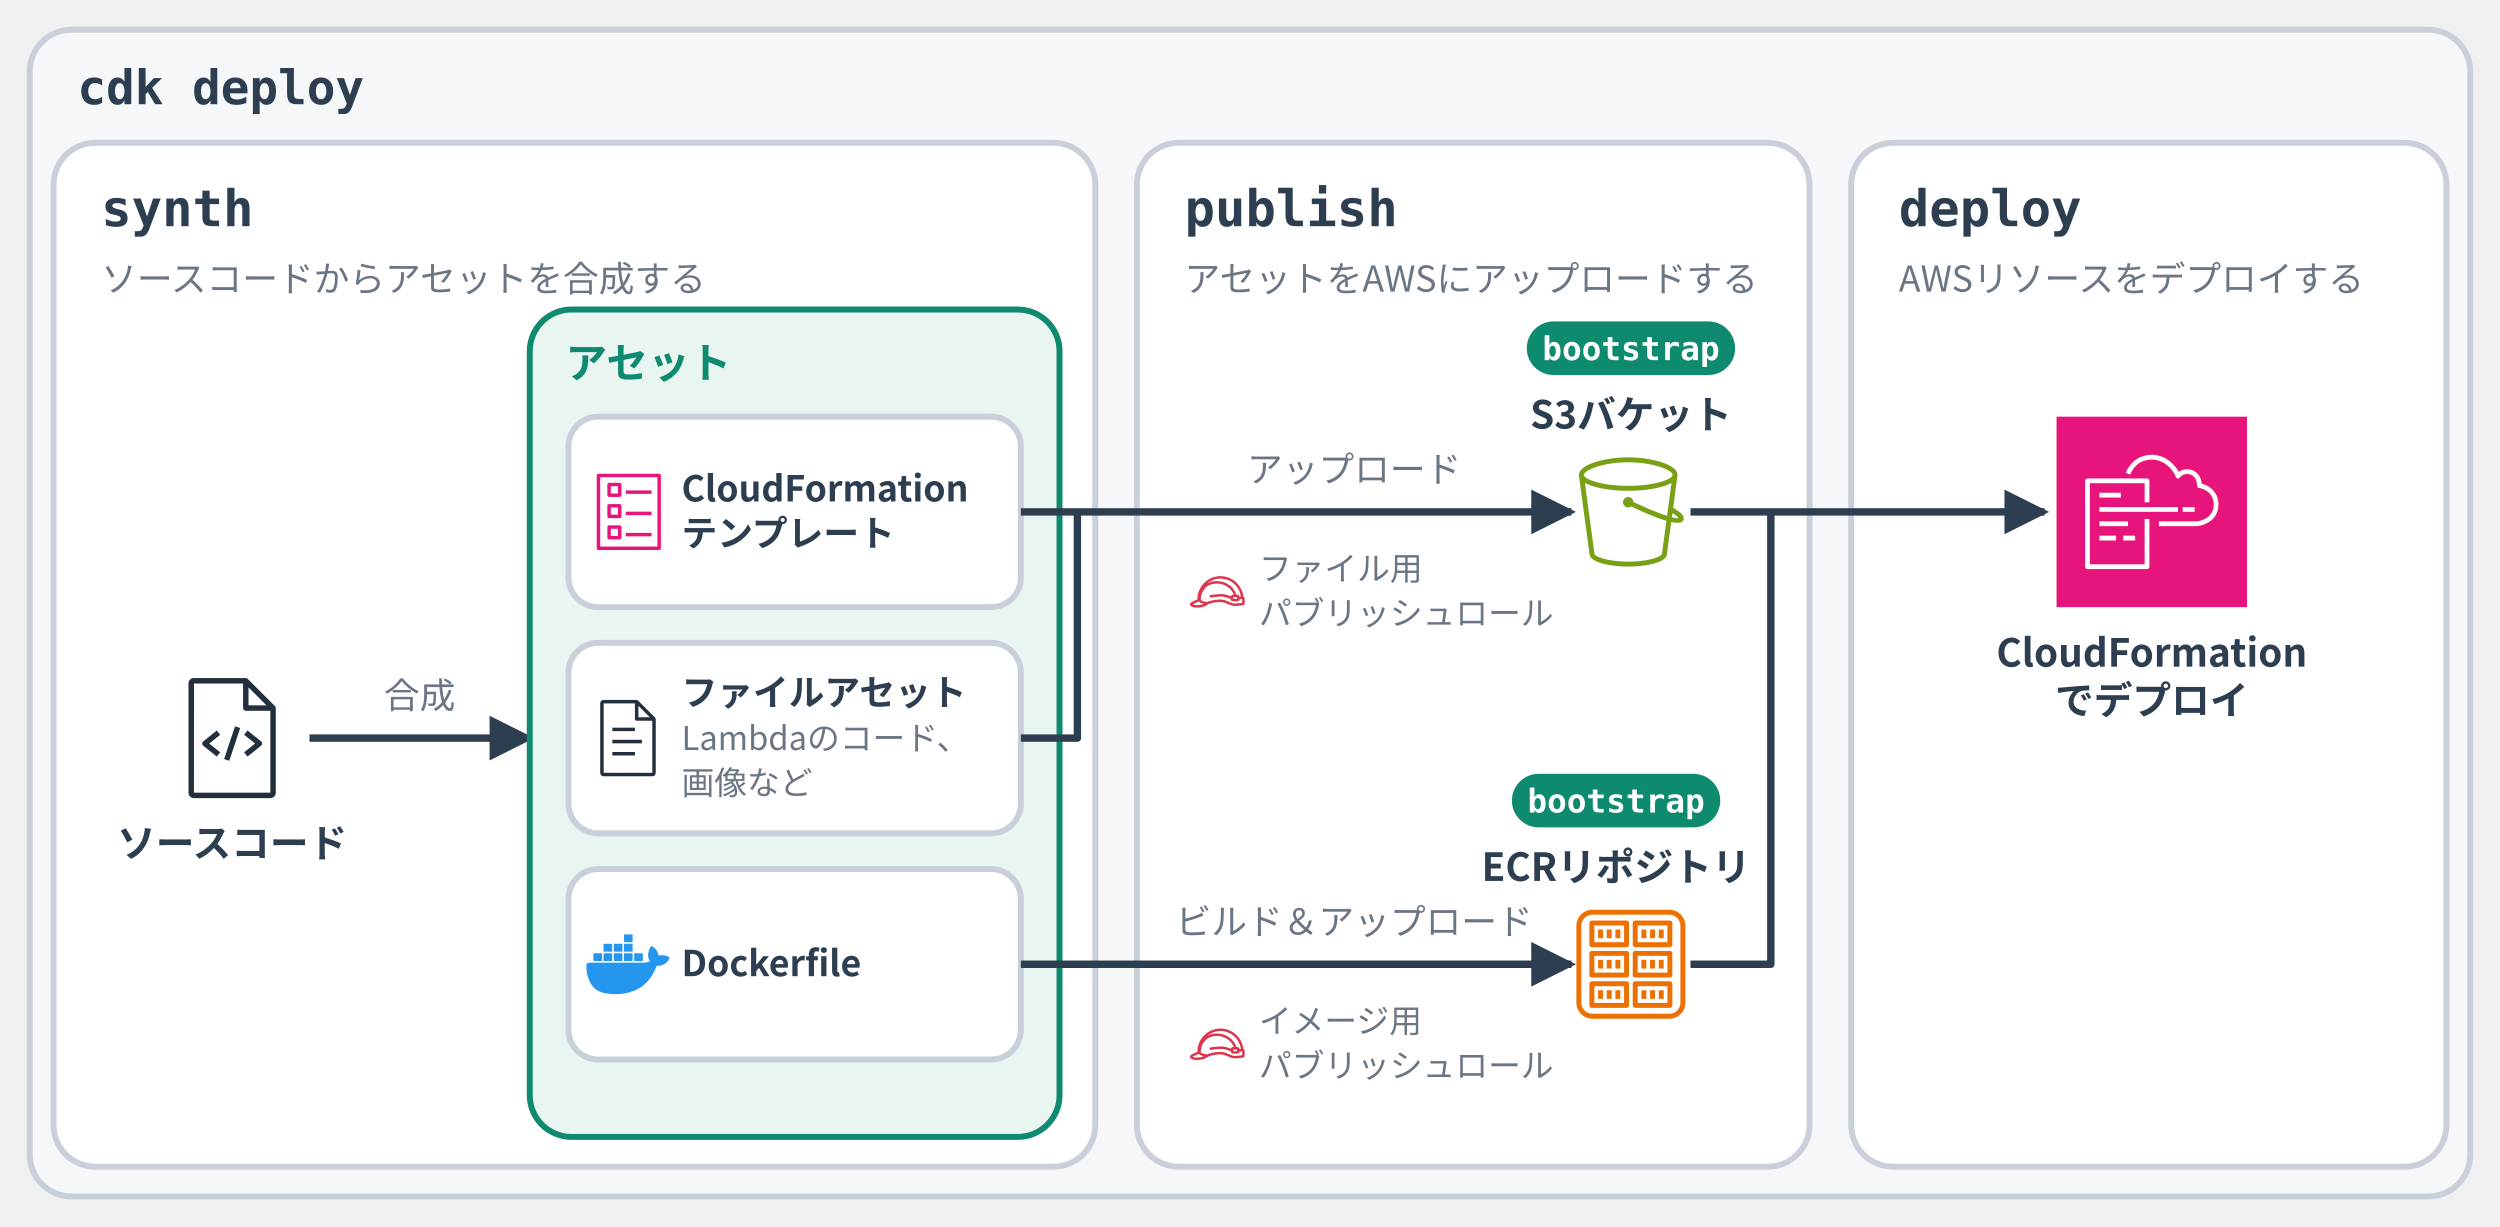
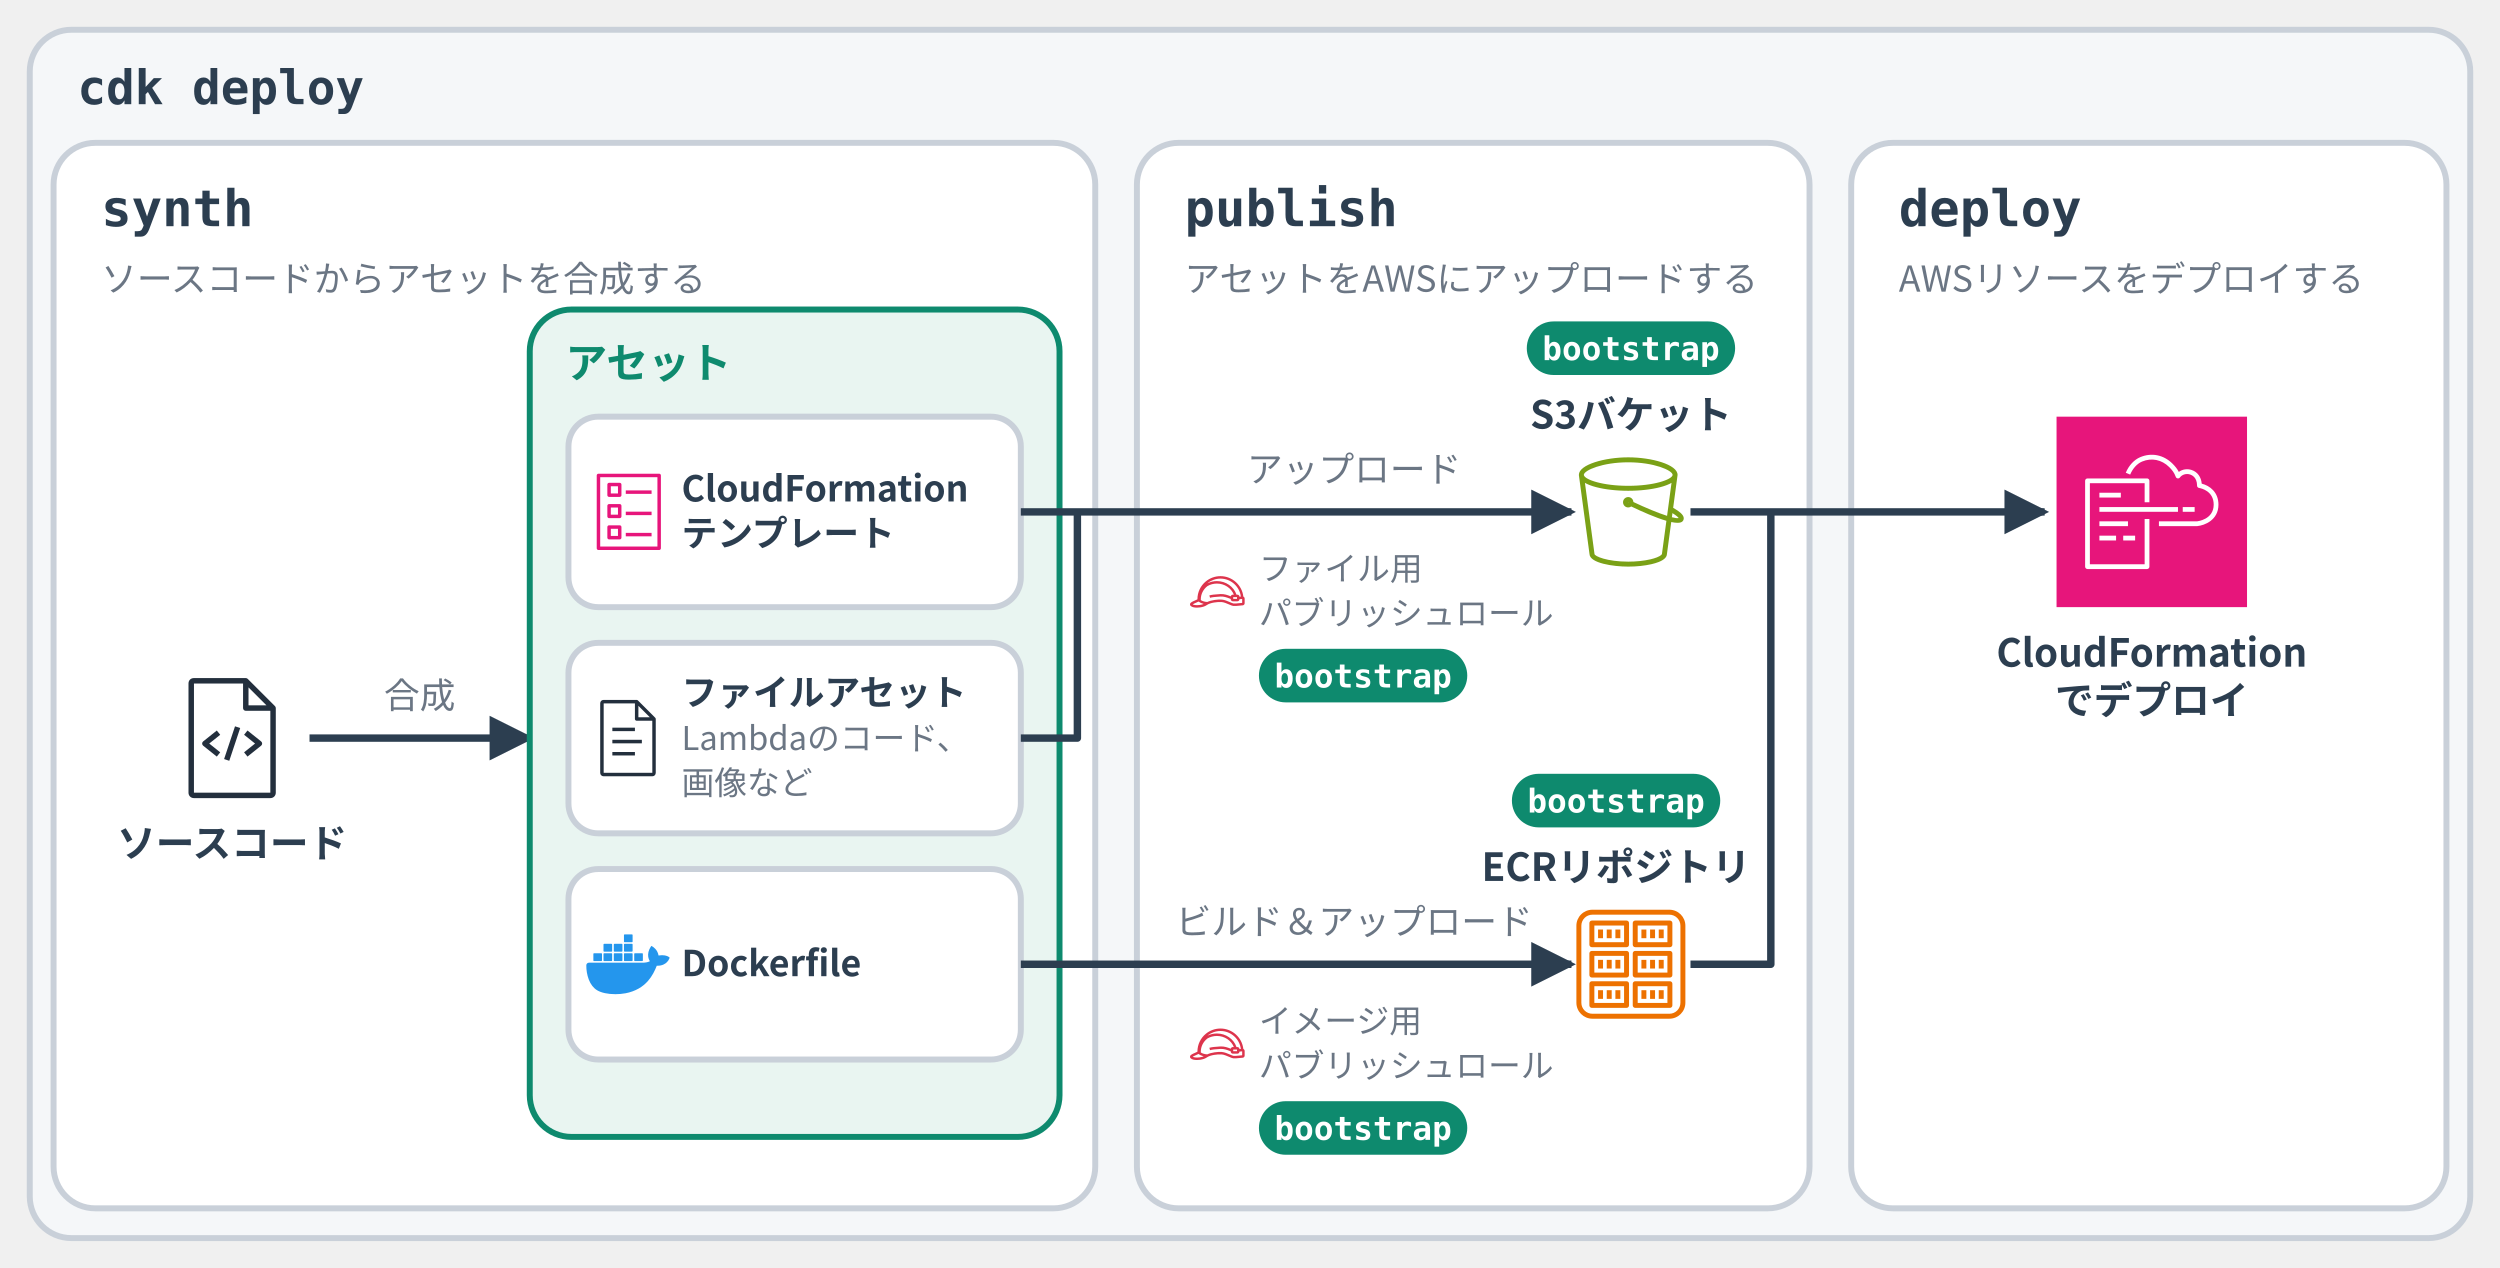
- <svg xmlns="http://www.w3.org/2000/svg" viewBox="0 96 840 412" width="100%" font-family="'Noto Sans JP', 'Noto Sans CJK JP', 'Hiragino Sans', sans-serif">
+ <svg xmlns="http://www.w3.org/2000/svg" viewBox="0 96 840 426" width="100%" font-family="'Noto Sans JP', 'Noto Sans CJK JP', 'Hiragino Sans', sans-serif">
  <defs>
    <marker id="mInk" viewBox="0 0 10 10" refX="9" refY="5" markerWidth="6" markerHeight="6" orient="auto">
      <path d="M0,0 L10,5 L0,10 z" fill="#2c3e50" />
    </marker>
    <marker id="mGreen" viewBox="0 0 10 10" refX="9" refY="5" markerWidth="6" markerHeight="6" orient="auto">
      <path d="M0,0 L10,5 L0,10 z" fill="#0E8A6E" />
    </marker>
  </defs>
  <g transform="translate(-157,88)">
-     <rect x="167" y="18" width="820" height="392" rx="14" fill="#f5f7f9" stroke="#c9d0d9" stroke-width="2" />
+     <rect x="167" y="18" width="820" height="406" rx="14" fill="#f5f7f9" stroke="#c9d0d9" stroke-width="2" />
    <text x="183" y="43" text-anchor="start" font-size="16" font-weight="700" font-family="'Fira Code', monospace" fill="#2c3e50">cdk deploy</text>
  </g>
  <g transform="translate(-157,88)">
-     <rect x="175" y="56" width="350" height="344" rx="14" fill="#ffffff" stroke="#c9d0d9" stroke-width="2" />
+     <rect x="175" y="56" width="350" height="358" rx="14" fill="#ffffff" stroke="#c9d0d9" stroke-width="2" />
    <text x="191" y="84" text-anchor="start" font-size="17" font-weight="700" font-family="'Fira Code', monospace" fill="#2c3e50">synth</text>
    <text x="191" y="106" text-anchor="start" font-size="12" fill="#6b7684">ソースコードからアセットを合成する</text>
  </g>
  <g transform="translate(-157,88)">
    <svg x="213.0" y="234" width="44" height="44" viewBox="0 0 48 48">
      <g id="i7-Icon-Resource/General-Resource/Res_Source-Code_48" stroke="none" stroke-width="1" fill="none" fill-rule="evenodd">
        <path d="M25.052,19.684 L26.948,20.317 L22.948,32.317 L21.052,31.684 L25.052,19.684 Z M34.625,25.22 C34.863,25.409 35,25.697 35,26 C35,26.304 34.863,26.592 34.625,26.781 L29.625,30.781 L28.375,29.22 L32.4,26 L28.375,22.781 L29.625,21.22 L34.625,25.22 Z M19.625,22.781 L15.601,26 L19.625,29.22 L18.375,30.781 L13.375,26.781 C13.138,26.592 13,26.304 13,26 C13,25.697 13.138,25.409 13.375,25.22 L18.375,21.22 L19.625,22.781 Z M10,44 L10.007,4 L28,4 L28,13 C28,13.552 28.448,14 29,14 L38,14 L38,44 L10,44 Z M30,5.414 L36.586,12 L30,12 L30,5.414 Z M39.707,12.293 L29.707,2.293 C29.52,2.105 29.266,2 29,2 L10,2 C8.823,2 8,2.822 8,4 L8,44 C8,45.14 8.86,46 10,46 L38,46 C39.141,46 40,45.14 40,44 L40,13 C40,12.734 39.895,12.48 39.707,12.293 L39.707,12.293 Z" id="i7-Fill-1" fill="#232F3D" />
      </g>
    </svg>
    <text x="235" y="296" text-anchor="middle" font-size="13" font-weight="700" fill="#2c3e50">ソースコード</text>
    <path d="M261,256 H335" fill="none" stroke="#2c3e50" stroke-width="2.5" stroke-linejoin="round" marker-end="url(#mInk)" />
    <text x="298" y="246" text-anchor="middle" font-size="12" fill="#6b7684">合成</text>
  </g>
  <g transform="translate(-157,88)">
    <rect x="335" y="112" width="178" height="278" rx="14" fill="#e9f5f1" stroke="#0E8A6E" stroke-width="2" />
    <text x="347" y="135" text-anchor="start" font-size="14" font-weight="700" fill="#0E8A6E">アセット</text>
    <rect x="348" y="148" width="152" height="64" rx="10" fill="#ffffff" stroke="#c9d0d9" stroke-width="2" />
    <svg x="354.0" y="166.0" width="28" height="28" viewBox="0 0 48 48">
      <g id="i8-Icon-Resource/Management-Governance/Res_AWS-CloudFormation_Template_48" stroke="none" stroke-width="1" fill="none" fill-rule="evenodd">
        <path d="M22.734,38.089 L37.593,38.089 L37.593,36.089 L22.734,36.089 L22.734,38.089 Z M22.734,25.852 L37.593,25.852 L37.593,23.852 L22.734,23.852 L22.734,25.852 Z M22.734,13.615 L37.593,13.615 L37.593,11.615 L22.734,11.615 L22.734,13.615 Z M14.118,37.838 L18.237,37.838 L18.237,33.719 L14.118,33.719 L14.118,37.838 Z M13.118,39.838 L19.238,39.838 C19.79,39.838 20.238,39.391 20.238,38.838 L20.238,32.719 C20.238,32.166 19.79,31.719 19.238,31.719 L13.118,31.719 C12.566,31.719 12.118,32.166 12.118,32.719 L12.118,38.838 C12.118,39.391 12.566,39.838 13.118,39.838 L13.118,39.838 Z M14.118,25.6 L18.237,25.6 L18.237,21.481 L14.118,21.481 L14.118,25.6 Z M13.118,27.601 L19.238,27.601 C19.79,27.601 20.238,27.153 20.238,26.601 L20.238,20.481 C20.238,19.929 19.79,19.481 19.238,19.481 L13.118,19.481 C12.566,19.481 12.118,19.929 12.118,20.481 L12.118,26.601 C12.118,27.153 12.566,27.601 13.118,27.601 L13.118,27.601 Z M14.118,13.363 L18.237,13.363 L18.237,9.244 L14.118,9.244 L14.118,13.363 Z M13.118,15.363 L19.238,15.363 C19.79,15.363 20.238,14.916 20.238,14.363 L20.238,8.244 C20.238,7.691 19.79,7.244 19.238,7.244 L13.118,7.244 C12.566,7.244 12.118,7.691 12.118,8.244 L12.118,14.363 C12.118,14.916 12.566,15.363 13.118,15.363 L13.118,15.363 Z M8,43.956 L40.963,43.956 L40.963,4 L8,4 L8,43.956 Z M41.963,2 L7,2 C6.448,2 6,2.447 6,3 L6,44.956 C6,45.509 6.448,45.956 7,45.956 L41.963,45.956 C42.516,45.956 42.963,45.509 42.963,44.956 L42.963,3 C42.963,2.447 42.516,2 41.963,2 L41.963,2 Z" id="i8-AWS-CloudFormation_template_Resource-Icon_light-bg" fill="#E7157B" />
      </g>
    </svg>
    <text x="386" y="176.5" text-anchor="start" font-size="12" font-weight="700" fill="#2c3e50">CloudFormation</text>
    <text x="386" y="191.5" text-anchor="start" font-size="12" font-weight="700" fill="#2c3e50">テンプレート</text>
    <rect x="348" y="224" width="152" height="64" rx="10" fill="#ffffff" stroke="#c9d0d9" stroke-width="2" />
    <svg x="354.0" y="242.0" width="28" height="28" viewBox="0 0 48 48">
      <g id="i9-Icon-Resource/General-Resource/Res_Document_48" stroke="none" stroke-width="1" fill="none" fill-rule="evenodd">
        <path d="M15,20 L28,20 L28,18 L15,18 L15,20 Z M15,34 L28,34 L28,32 L15,32 L15,34 Z M15,27 L32,27 L32,25 L15,25 L15,27 Z M10,44 L10.007,4 L28,4 L28,13 C28,13.552 28.447,14 29,14 L38,14 L38.025,44 L10,44 Z M30,5.414 L36.586,12 L30,12 L30,5.414 Z M39.707,12.293 L29.707,2.293 C29.52,2.105 29.266,2 29,2 L10,2 C8.822,2 8,2.822 8,4 L8,44 C8,45.14 8.859,46 10,46 L38.025,46 C39.151,46 40,45.14 40,44 L40,13 C40,12.735 39.895,12.48 39.707,12.293 L39.707,12.293 Z" id="i9-Fill-1" fill="#232F3D" />
      </g>
    </svg>
    <text x="386" y="245.0" text-anchor="start" font-size="12" font-weight="700" fill="#2c3e50">ファイルアセット</text>
    <text x="386" y="260.0" text-anchor="start" font-size="11" fill="#6b7684">Lambdaのコード、</text>
    <text x="386" y="275.0" text-anchor="start" font-size="11" fill="#6b7684">画像など</text>
    <rect x="348" y="300" width="152" height="64" rx="10" fill="#ffffff" stroke="#c9d0d9" stroke-width="2" />
    <svg x="354.0" y="318.0" width="28" height="28" viewBox="0 0 24 24">
      <path fill="#2496ED" d="M13.983 11.078h2.119a.186.186 0 00.186-.185V9.006a.186.186 0 00-.186-.186h-2.119a.185.185 0 00-.185.185v1.888c0 .102.083.185.185.185m-2.954-5.43h2.118a.186.186 0 00.186-.186V3.574a.186.186 0 00-.186-.185h-2.118a.185.185 0 00-.185.185v1.888c0 .102.082.185.185.185m0 2.716h2.118a.187.187 0 00.186-.186V6.29a.186.186 0 00-.186-.185h-2.118a.185.185 0 00-.185.185v1.887c0 .102.082.185.185.186m-2.93 0h2.12a.186.186 0 00.184-.186V6.29a.185.185 0 00-.185-.185H8.1a.185.185 0 00-.185.185v1.887c0 .102.083.185.185.186m-2.964 0h2.119a.186.186 0 00.185-.186V6.29a.185.185 0 00-.185-.185H5.136a.186.186 0 00-.186.185v1.887c0 .102.084.185.186.186m5.893 2.715h2.118a.186.186 0 00.186-.185V9.006a.186.186 0 00-.186-.186h-2.118a.185.185 0 00-.185.185v1.888c0 .102.082.185.185.185m-2.93 0h2.12a.185.185 0 00.184-.185V9.006a.185.185 0 00-.184-.186h-2.12a.185.185 0 00-.184.185v1.888c0 .102.083.185.185.185m-2.964 0h2.119a.185.185 0 00.185-.185V9.006a.185.185 0 00-.184-.186h-2.12a.186.186 0 00-.186.186v1.887c0 .102.084.185.186.185m-2.92 0h2.12a.185.185 0 00.184-.185V9.006a.185.185 0 00-.184-.186h-2.12a.185.185 0 00-.184.185v1.888c0 .102.082.185.185.185M23.763 9.89c-.065-.051-.672-.51-1.954-.51-.338.001-.676.03-1.01.087-.248-1.7-1.653-2.53-1.716-2.566l-.344-.199-.226.327c-.284.438-.49.922-.612 1.43-.23.97-.09 1.882.403 2.661-.595.332-1.55.413-1.744.42H.751a.751.751 0 00-.75.748 11.376 11.376 0 00.692 4.062c.545 1.428 1.355 2.48 2.41 3.124 1.18.723 3.1 1.137 5.275 1.137.983.003 1.963-.086 2.93-.266a12.248 12.248 0 003.823-1.389c.98-.567 1.86-1.288 2.61-2.136 1.252-1.418 1.998-2.997 2.553-4.4h.221c1.372 0 2.215-.549 2.68-1.009.309-.293.55-.65.707-1.046l.098-.288Z" />
    </svg>
    <text x="386" y="336.0" text-anchor="start" font-size="12" font-weight="700" fill="#2c3e50">Dockerfile</text>
  </g>
  <g transform="translate(-157,88)">
-     <rect x="539" y="56" width="226" height="344" rx="14" fill="#ffffff" stroke="#c9d0d9" stroke-width="2" />
+     <rect x="539" y="56" width="226" height="358" rx="14" fill="#ffffff" stroke="#c9d0d9" stroke-width="2" />
    <text x="555" y="84" text-anchor="start" font-size="17" font-weight="700" font-family="'Fira Code', monospace" fill="#2c3e50">publish</text>
    <text x="555" y="106" text-anchor="start" font-size="12" fill="#6b7684">アセットをAWSにアップロードする</text>
    <svg x="685.0" y="160" width="40" height="40" viewBox="0 0 48 48">
      <g id="i11-Icon-Resource/Storage/Res_Amazon-Simple-Storage-Service_Bucket_48" stroke="none" stroke-width="1" fill="none" fill-rule="evenodd">
        <path d="M40.504,26.16 L40.728,24.494 C42.512,25.581 43.063,26.209 43.223,26.474 C42.75,26.617 41.795,26.491 40.504,26.16 L40.504,26.16 Z M22.802,20.111 C22.802,20.058 22.845,20.015 22.898,20.015 C22.913,20.015 22.924,20.025 22.937,20.032 L22.864,20.179 C22.831,20.169 22.802,20.149 22.802,20.111 L22.802,20.111 Z M36.514,40.798 C36.508,40.843 36.505,40.887 36.505,40.931 C36.505,41.086 36.126,41.675 34.441,42.34 C33.69,42.637 32.803,42.903 31.803,43.133 C29.228,43.729 26.064,44.057 22.896,44.057 C14.43,44.057 9.289,41.887 9.289,40.931 C9.289,40.887 9.286,40.843 9.28,40.798 L5.441,12.285 C5.688,12.429 5.953,12.566 6.231,12.7 C6.31,12.738 6.396,12.774 6.478,12.812 C6.718,12.923 6.967,13.03 7.227,13.134 C7.339,13.178 7.452,13.222 7.567,13.265 C7.843,13.369 8.128,13.469 8.423,13.565 C8.51,13.594 8.593,13.624 8.681,13.651 C9.06,13.77 9.453,13.884 9.858,13.991 C9.971,14.021 10.088,14.05 10.203,14.078 C10.515,14.158 10.833,14.234 11.158,14.306 C11.299,14.338 11.439,14.369 11.581,14.398 C11.946,14.475 12.319,14.549 12.698,14.618 C12.78,14.633 12.859,14.649 12.942,14.664 C13.4,14.744 13.869,14.818 14.345,14.888 C14.479,14.907 14.615,14.924 14.751,14.942 C15.111,14.992 15.476,15.038 15.844,15.081 C15.994,15.098 16.145,15.116 16.297,15.133 C16.741,15.18 17.189,15.223 17.64,15.262 C17.693,15.266 17.747,15.272 17.802,15.276 C18.306,15.317 18.813,15.35 19.321,15.38 C19.466,15.388 19.611,15.394 19.757,15.401 C20.141,15.42 20.525,15.435 20.909,15.448 C21.06,15.453 21.209,15.458 21.359,15.462 C21.872,15.473 22.385,15.482 22.896,15.482 C23.406,15.482 23.919,15.473 24.432,15.462 C24.582,15.458 24.733,15.453 24.883,15.448 C25.268,15.435 25.651,15.42 26.034,15.401 C26.181,15.394 26.326,15.388 26.472,15.38 C26.981,15.35 27.487,15.317 27.99,15.276 C28.046,15.271 28.101,15.265 28.156,15.262 C28.607,15.223 29.052,15.18 29.494,15.133 C29.648,15.116 29.799,15.098 29.951,15.081 C30.317,15.038 30.681,14.992 31.04,14.943 C31.177,14.925 31.315,14.907 31.45,14.887 C31.925,14.818 32.393,14.744 32.852,14.664 C32.935,14.649 33.016,14.633 33.099,14.617 C33.477,14.549 33.848,14.475 34.213,14.398 C34.356,14.369 34.495,14.338 34.636,14.306 C34.961,14.233 35.279,14.157 35.592,14.078 C35.706,14.049 35.823,14.021 35.936,13.992 C36.342,13.884 36.735,13.77 37.114,13.651 C37.201,13.624 37.283,13.595 37.368,13.566 C37.665,13.47 37.952,13.369 38.23,13.264 C38.343,13.222 38.455,13.179 38.566,13.135 C38.828,13.03 39.079,12.922 39.322,12.81 C39.401,12.773 39.485,12.738 39.563,12.701 C39.841,12.567 40.107,12.429 40.354,12.285 L38.562,25.591 C34.925,24.424 29.817,22.307 24.982,20.008 C24.927,18.901 24.018,18.015 22.898,18.015 C21.742,18.015 20.802,18.956 20.802,20.111 C20.802,21.266 21.742,22.206 22.898,22.206 C23.352,22.206 23.77,22.057 24.113,21.81 C28.445,23.889 33.976,26.342 38.293,27.588 L36.514,40.798 Z M22.896,4 C33.315,4 40.656,7.228 40.792,9.021 L40.766,9.229 C40.748,9.291 40.709,9.354 40.676,9.418 C40.649,9.47 40.629,9.52 40.592,9.573 C40.548,9.635 40.483,9.698 40.426,9.761 C40.375,9.816 40.332,9.871 40.271,9.927 C40.203,9.988 40.116,10.051 40.035,10.113 C39.96,10.171 39.894,10.228 39.808,10.287 C39.717,10.347 39.608,10.409 39.506,10.471 C39.407,10.53 39.316,10.59 39.205,10.649 C39.095,10.709 38.966,10.767 38.845,10.827 C38.721,10.888 38.605,10.948 38.469,11.009 C38.34,11.066 38.193,11.123 38.055,11.18 C37.905,11.24 37.764,11.302 37.604,11.361 C37.456,11.417 37.29,11.471 37.133,11.525 C36.962,11.584 36.798,11.644 36.616,11.702 C36.447,11.756 36.261,11.806 36.082,11.859 C35.892,11.915 35.709,11.972 35.509,12.026 C35.317,12.078 35.11,12.126 34.91,12.176 C34.703,12.227 34.503,12.28 34.286,12.33 C34.07,12.379 33.838,12.424 33.612,12.471 C33.394,12.516 33.182,12.564 32.954,12.607 C32.714,12.653 32.457,12.694 32.207,12.737 C31.977,12.776 31.754,12.818 31.515,12.855 C31.255,12.895 30.979,12.931 30.709,12.968 C30.465,13.001 30.227,13.038 29.975,13.068 C29.682,13.104 29.373,13.134 29.07,13.165 C28.826,13.191 28.59,13.22 28.34,13.242 C28.004,13.273 27.652,13.296 27.306,13.32 C27.073,13.338 26.848,13.358 26.61,13.373 C26.231,13.395 25.834,13.409 25.441,13.426 C25.225,13.434 25.015,13.447 24.794,13.454 C24.175,13.472 23.542,13.482 22.896,13.482 C22.25,13.482 21.617,13.472 20.997,13.454 C20.775,13.447 20.563,13.433 20.343,13.425 C19.953,13.409 19.56,13.395 19.182,13.373 C18.932,13.357 18.694,13.336 18.449,13.318 C18.116,13.294 17.776,13.272 17.453,13.242 C17.202,13.22 16.966,13.19 16.721,13.165 C16.418,13.134 16.109,13.104 15.817,13.068 C15.567,13.038 15.33,13.002 15.087,12.968 C14.817,12.931 14.539,12.896 14.278,12.855 C14.03,12.817 13.798,12.773 13.559,12.732 C13.318,12.69 13.071,12.651 12.84,12.607 C12.608,12.563 12.393,12.515 12.169,12.469 C11.947,12.422 11.719,12.378 11.506,12.329 C11.29,12.28 11.091,12.227 10.884,12.176 C10.684,12.126 10.476,12.078 10.285,12.026 C10.082,11.972 9.897,11.914 9.704,11.857 C9.528,11.806 9.345,11.755 9.178,11.702 C8.993,11.643 8.827,11.583 8.654,11.522 C8.499,11.469 8.336,11.416 8.191,11.361 C8.029,11.302 7.888,11.239 7.738,11.179 C7.6,11.122 7.453,11.065 7.325,11.009 C7.191,10.948 7.074,10.888 6.95,10.827 C6.829,10.767 6.699,10.709 6.589,10.648 C6.479,10.589 6.387,10.529 6.287,10.469 C6.186,10.408 6.077,10.347 5.987,10.287 C5.9,10.227 5.832,10.169 5.756,10.11 C5.677,10.049 5.591,9.987 5.525,9.927 C5.462,9.87 5.418,9.813 5.366,9.758 C5.31,9.696 5.247,9.634 5.203,9.573 C5.165,9.519 5.146,9.467 5.118,9.413 C5.086,9.351 5.047,9.289 5.03,9.229 L5.002,9.02 C5.141,7.227 12.48,4 22.896,4 L22.896,4 Z M45.255,26.257 C45.042,25.107 43.717,23.889 41.018,22.347 L42.734,9.595 L42.734,9.591 L42.734,9.59 L42.785,9.2 C42.791,9.157 42.794,9.114 42.794,9.071 C42.794,4.904 32.308,2 22.896,2 C13.485,2 3,4.904 3,9.071 C3,9.115 3.003,9.159 3.009,9.203 L3.061,9.593 L3.061,9.595 L7.29,41.009 C7.421,44.685 16.903,46.057 22.896,46.057 C26.211,46.057 29.534,45.711 32.253,45.082 C33.348,44.83 34.331,44.533 35.175,44.2 C37.341,43.345 38.46,42.271 38.504,41.009 L40.245,28.08 C41.197,28.282 42.062,28.405 42.781,28.405 C43.75,28.405 44.475,28.2 44.867,27.732 C45.217,27.316 45.355,26.792 45.255,26.257 L45.255,26.257 Z" id="i11-AWS-Amazon-Simple-Storage_Bucket_Resource-Icon_light-bg" fill="#7AA116" />
      </g>
    </svg>
    <text x="705" y="152" text-anchor="middle" font-size="13" font-weight="700" fill="#2c3e50">S3バケット</text>
    <svg x="685.0" y="312" width="40" height="40" viewBox="0 0 48 48">
      <g id="i12-Icon-Resource/Containers/Res_Amazon-Elastic-Container-Registry_Registry_48" stroke="none" stroke-width="1" fill="none" fill-rule="evenodd">
        <path d="M35.207,37.954 L37.207,37.954 L37.207,34.459 L35.207,34.459 L35.207,37.954 Z M31.711,37.954 L33.711,37.954 L33.711,34.459 L31.711,34.459 L31.711,37.954 Z M28.216,37.954 L30.216,37.954 L30.216,34.459 L28.216,34.459 L28.216,37.954 Z M26.721,39.576 L38.702,39.576 L38.702,32.837 L26.721,32.837 L26.721,39.576 Z M39.702,30.837 L25.72,30.837 C25.168,30.837 24.72,31.284 24.72,31.837 L24.72,40.576 C24.72,41.129 25.168,41.576 25.72,41.576 L39.702,41.576 C40.255,41.576 40.702,41.129 40.702,40.576 L40.702,31.837 C40.702,31.284 40.255,30.837 39.702,30.837 L39.702,30.837 Z M35.207,25.721 L37.207,25.721 L37.207,22.225 L35.207,22.225 L35.207,25.721 Z M31.711,25.721 L33.711,25.721 L33.711,22.225 L31.711,22.225 L31.711,25.721 Z M28.216,25.721 L30.216,25.721 L30.216,22.225 L28.216,22.225 L28.216,25.721 Z M26.721,27.342 L38.702,27.342 L38.702,20.604 L26.721,20.604 L26.721,27.342 Z M39.702,18.604 L25.72,18.604 C25.168,18.604 24.72,19.051 24.72,19.604 L24.72,28.342 C24.72,28.895 25.168,29.342 25.72,29.342 L39.702,29.342 C40.255,29.342 40.702,28.895 40.702,28.342 L40.702,19.604 C40.702,19.051 40.255,18.604 39.702,18.604 L39.702,18.604 Z M35.207,13.486 L37.207,13.486 L37.207,9.991 L35.207,9.991 L35.207,13.486 Z M31.711,13.486 L33.711,13.486 L33.711,9.991 L31.711,9.991 L31.711,13.486 Z M28.216,13.486 L30.216,13.486 L30.216,9.991 L28.216,9.991 L28.216,13.486 Z M26.721,15.108 L38.702,15.108 L38.702,8.369 L26.721,8.369 L26.721,15.108 Z M39.702,6.369 L25.72,6.369 C25.168,6.369 24.72,6.817 24.72,7.369 L24.72,16.108 C24.72,16.661 25.168,17.108 25.72,17.108 L39.702,17.108 C40.255,17.108 40.702,16.661 40.702,16.108 L40.702,7.369 C40.702,6.817 40.255,6.369 39.702,6.369 L39.702,6.369 Z M17.729,37.954 L19.729,37.954 L19.729,34.459 L17.729,34.459 L17.729,37.954 Z M14.234,37.954 L16.234,37.954 L16.234,34.459 L14.234,34.459 L14.234,37.954 Z M10.738,37.954 L12.738,37.954 L12.738,34.459 L10.738,34.459 L10.738,37.954 Z M9.243,39.576 L21.224,39.576 L21.224,32.837 L9.243,32.837 L9.243,39.576 Z M22.224,30.837 L8.243,30.837 C7.69,30.837 7.243,31.284 7.243,31.837 L7.243,40.576 C7.243,41.129 7.69,41.576 8.243,41.576 L22.224,41.576 C22.777,41.576 23.224,41.129 23.224,40.576 L23.224,31.837 C23.224,31.284 22.777,30.837 22.224,30.837 L22.224,30.837 Z M17.729,25.721 L19.729,25.721 L19.729,22.225 L17.729,22.225 L17.729,25.721 Z M14.234,25.721 L16.234,25.721 L16.234,22.225 L14.234,22.225 L14.234,25.721 Z M10.738,25.721 L12.738,25.721 L12.738,22.225 L10.738,22.225 L10.738,25.721 Z M9.243,27.342 L21.224,27.342 L21.224,20.604 L9.243,20.604 L9.243,27.342 Z M22.224,18.604 L8.243,18.604 C7.69,18.604 7.243,19.051 7.243,19.604 L7.243,28.342 C7.243,28.895 7.69,29.342 8.243,29.342 L22.224,29.342 C22.777,29.342 23.224,28.895 23.224,28.342 L23.224,19.604 C23.224,19.051 22.777,18.604 22.224,18.604 L22.224,18.604 Z M17.729,13.486 L19.729,13.486 L19.729,9.991 L17.729,9.991 L17.729,13.486 Z M14.234,13.486 L16.234,13.486 L16.234,9.991 L14.234,9.991 L14.234,13.486 Z M10.738,13.486 L12.738,13.486 L12.738,9.991 L10.738,9.991 L10.738,13.486 Z M9.243,15.108 L21.224,15.108 L21.224,8.369 L9.243,8.369 L9.243,15.108 Z M22.224,6.369 L8.243,6.369 C7.69,6.369 7.243,6.817 7.243,7.369 L7.243,16.108 C7.243,16.661 7.69,17.108 8.243,17.108 L22.224,17.108 C22.777,17.108 23.224,16.661 23.224,16.108 L23.224,7.369 C23.224,6.817 22.777,6.369 22.224,6.369 L22.224,6.369 Z M43.945,39.497 C43.945,41.95 41.95,43.945 39.497,43.945 L8.448,43.945 C5.995,43.945 4,41.95 4,39.497 L4,8.448 C4,5.995 5.995,4 8.448,4 L39.497,4 C41.95,4 43.945,5.995 43.945,8.448 L43.945,39.497 Z M39.497,2 L8.448,2 C4.892,2 2,4.893 2,8.448 L2,39.497 C2,43.053 4.892,45.945 8.448,45.945 L39.497,45.945 C43.053,45.945 45.945,43.053 45.945,39.497 L45.945,8.448 C45.945,4.893 43.053,2 39.497,2 L39.497,2 Z" id="i12-Amazon-Elastic-Container-Registry-Registry_Resource-Icon_light-bg" fill="#ED7100" />
      </g>
    </svg>
    <text x="700" y="304" text-anchor="middle" font-size="13" font-weight="700" fill="#2c3e50">ECRリポジトリ</text>
    <rect x="670" y="116" width="70" height="18" rx="9" fill="#0E8A6E" />
    <text x="705" y="129" text-anchor="middle" font-size="11" font-weight="700" font-family="'Fira Code', monospace" fill="#ffffff">bootstrap</text>
    <rect x="665" y="268" width="70" height="18" rx="9" fill="#0E8A6E" />
    <text x="700" y="281" text-anchor="middle" font-size="11" font-weight="700" font-family="'Fira Code', monospace" fill="#ffffff">bootstrap</text>
  </g>
  <g transform="translate(-157,88)">
    <path d="M500,256 H519 V180" fill="none" stroke="#2c3e50" stroke-width="2.5" stroke-linejoin="round" />
    <path d="M500,180 H685" fill="none" stroke="#2c3e50" stroke-width="2.5" stroke-linejoin="round" marker-end="url(#mInk)" />
    <text x="612" y="170" text-anchor="middle" font-size="12" fill="#6b7684">アップロード</text>
    <svg x="556.0" y="197.0" width="20" height="20" viewBox="0 0 48 48">
      <g id="i13-Icon-Resource/Security-Identity-and-Compliance/Res_AWS-Identity-Access-Management_Role_48" stroke="none" stroke-width="1" fill="none" fill-rule="evenodd">
        <path d="M44.083,32.581 C43.927,32.592 43.77,32.604 43.621,32.619 C43.099,32.662 42.553,32.714 42.001,32.772 L41.833,32.79 C40.068,32.972 38.07,33.177 37.119,33.047 C36.525,32.962 35.431,32.487 34.271,31.984 C32.305,31.132 29.857,30.07 27.644,29.9 C24.598,29.666 19.335,30.24 15.941,31.831 C13.979,31.743 12.159,31.215 10.745,30.343 C10.739,30.071 10.733,29.799 10.733,29.694 C10.733,25.558 12.671,21.679 16.053,19.044 C18.35,17.701 20.997,16.992 23.713,16.992 C29.834,16.992 35.266,20.609 37.385,25.934 L36.572,25.934 C35.758,25.934 35.076,26.51 34.909,27.274 C34.771,27.222 34.645,27.175 34.497,27.118 C32.468,26.335 29.684,25.264 26.466,25.455 C21.761,25.731 19.446,26.015 17.623,26.535 L18.172,28.459 C19.84,27.982 22.04,27.719 26.583,27.451 C29.367,27.293 31.92,28.269 33.777,28.984 C34.172,29.137 34.529,29.27 34.868,29.391 L34.868,29.596 C34.868,30.535 35.633,31.3 36.572,31.3 L40.219,31.3 C41.156,31.3 41.92,30.538 41.923,29.602 L42.277,29.57 C42.87,29.517 43.415,29.464 43.872,29.419 L44.083,29.398 L44.083,32.581 Z M9.799,34.249 C7.149,34.612 5.057,34.288 4.191,33.753 C4.716,33.382 5.901,32.863 6.735,32.499 C7.457,32.184 8.188,31.851 8.895,31.495 C10.049,32.374 11.478,33.033 13.06,33.426 C12.145,33.794 11.012,34.084 9.799,34.249 L9.799,34.249 Z M36.868,29.3 L39.923,29.3 L39.923,27.934 L36.868,27.934 L36.868,29.3 Z M26.586,13 C34.954,13 41.982,19.295 43.017,27.492 C42.729,27.52 42.425,27.549 42.104,27.578 L41.919,27.594 C41.895,26.676 41.144,25.934 40.219,25.934 L39.508,25.934 C37.307,19.457 30.932,14.992 23.713,14.992 C21.039,14.992 18.423,15.604 16.072,16.767 C16.089,16.753 16.103,16.738 16.118,16.725 C19.059,14.323 22.776,13 26.586,13 L26.586,13 Z M45.527,27.794 C45.382,27.663 45.211,27.568 45.029,27.496 C43.983,18.185 36.05,11 26.586,11 C22.317,11 18.15,12.483 14.854,15.175 C10.501,18.719 8.005,23.97 8.005,29.581 C8.005,29.622 8.008,29.663 8.008,29.704 C7.341,30.039 6.636,30.359 5.935,30.666 C3.799,31.6 2.256,32.274 2.026,33.492 C1.968,33.801 1.958,34.406 2.546,34.994 C3.583,36.031 5.573,36.403 7.595,36.403 C8.437,36.403 9.283,36.339 10.069,36.231 C11.408,36.049 13.908,35.558 15.605,34.316 C18.283,32.375 24.338,31.649 27.491,31.894 C29.37,32.039 31.646,33.026 33.476,33.819 C34.872,34.426 35.976,34.904 36.842,35.027 C38.033,35.19 39.978,34.99 42.037,34.779 L42.21,34.762 C42.748,34.704 43.278,34.654 43.802,34.611 C44.017,34.59 44.23,34.575 44.514,34.555 C45.394,34.493 46.083,33.755 46.083,32.875 L46.083,29.046 C46.083,28.568 45.881,28.112 45.527,27.794 L45.527,27.794 Z" id="i13-AWS-Identity-and-Access-Management_Role_Resource-Icon_light-bg" fill="#DD344C" />
      </g>
    </svg>
    <text x="580" y="203" text-anchor="start" font-size="11" fill="#6b7684">ファイル用</text>
    <text x="580" y="218" text-anchor="start" font-size="11" fill="#6b7684">パブリッシュロール</text>
+     <rect x="580" y="226" width="70" height="18" rx="9" fill="#0E8A6E" />
+     <text x="615" y="239" text-anchor="middle" font-size="11" font-weight="700" font-family="'Fira Code', monospace" fill="#ffffff">bootstrap</text>
    <path d="M500,332 H685" fill="none" stroke="#2c3e50" stroke-width="2.5" stroke-linejoin="round" marker-end="url(#mInk)" />
    <text x="612" y="322" text-anchor="middle" font-size="12" fill="#6b7684">ビルド＆アップロード</text>
    <svg x="556.0" y="349.0" width="20" height="20" viewBox="0 0 48 48">
      <g id="i14-Icon-Resource/Security-Identity-and-Compliance/Res_AWS-Identity-Access-Management_Role_48" stroke="none" stroke-width="1" fill="none" fill-rule="evenodd">
        <path d="M44.083,32.581 C43.927,32.592 43.77,32.604 43.621,32.619 C43.099,32.662 42.553,32.714 42.001,32.772 L41.833,32.79 C40.068,32.972 38.07,33.177 37.119,33.047 C36.525,32.962 35.431,32.487 34.271,31.984 C32.305,31.132 29.857,30.07 27.644,29.9 C24.598,29.666 19.335,30.24 15.941,31.831 C13.979,31.743 12.159,31.215 10.745,30.343 C10.739,30.071 10.733,29.799 10.733,29.694 C10.733,25.558 12.671,21.679 16.053,19.044 C18.35,17.701 20.997,16.992 23.713,16.992 C29.834,16.992 35.266,20.609 37.385,25.934 L36.572,25.934 C35.758,25.934 35.076,26.51 34.909,27.274 C34.771,27.222 34.645,27.175 34.497,27.118 C32.468,26.335 29.684,25.264 26.466,25.455 C21.761,25.731 19.446,26.015 17.623,26.535 L18.172,28.459 C19.84,27.982 22.04,27.719 26.583,27.451 C29.367,27.293 31.92,28.269 33.777,28.984 C34.172,29.137 34.529,29.27 34.868,29.391 L34.868,29.596 C34.868,30.535 35.633,31.3 36.572,31.3 L40.219,31.3 C41.156,31.3 41.92,30.538 41.923,29.602 L42.277,29.57 C42.87,29.517 43.415,29.464 43.872,29.419 L44.083,29.398 L44.083,32.581 Z M9.799,34.249 C7.149,34.612 5.057,34.288 4.191,33.753 C4.716,33.382 5.901,32.863 6.735,32.499 C7.457,32.184 8.188,31.851 8.895,31.495 C10.049,32.374 11.478,33.033 13.06,33.426 C12.145,33.794 11.012,34.084 9.799,34.249 L9.799,34.249 Z M36.868,29.3 L39.923,29.3 L39.923,27.934 L36.868,27.934 L36.868,29.3 Z M26.586,13 C34.954,13 41.982,19.295 43.017,27.492 C42.729,27.52 42.425,27.549 42.104,27.578 L41.919,27.594 C41.895,26.676 41.144,25.934 40.219,25.934 L39.508,25.934 C37.307,19.457 30.932,14.992 23.713,14.992 C21.039,14.992 18.423,15.604 16.072,16.767 C16.089,16.753 16.103,16.738 16.118,16.725 C19.059,14.323 22.776,13 26.586,13 L26.586,13 Z M45.527,27.794 C45.382,27.663 45.211,27.568 45.029,27.496 C43.983,18.185 36.05,11 26.586,11 C22.317,11 18.15,12.483 14.854,15.175 C10.501,18.719 8.005,23.97 8.005,29.581 C8.005,29.622 8.008,29.663 8.008,29.704 C7.341,30.039 6.636,30.359 5.935,30.666 C3.799,31.6 2.256,32.274 2.026,33.492 C1.968,33.801 1.958,34.406 2.546,34.994 C3.583,36.031 5.573,36.403 7.595,36.403 C8.437,36.403 9.283,36.339 10.069,36.231 C11.408,36.049 13.908,35.558 15.605,34.316 C18.283,32.375 24.338,31.649 27.491,31.894 C29.37,32.039 31.646,33.026 33.476,33.819 C34.872,34.426 35.976,34.904 36.842,35.027 C38.033,35.19 39.978,34.99 42.037,34.779 L42.21,34.762 C42.748,34.704 43.278,34.654 43.802,34.611 C44.017,34.59 44.23,34.575 44.514,34.555 C45.394,34.493 46.083,33.755 46.083,32.875 L46.083,29.046 C46.083,28.568 45.881,28.112 45.527,27.794 L45.527,27.794 Z" id="i14-AWS-Identity-and-Access-Management_Role_Resource-Icon_light-bg" fill="#DD344C" />
      </g>
    </svg>
    <text x="580" y="355" text-anchor="start" font-size="11" fill="#6b7684">イメージ用</text>
    <text x="580" y="370" text-anchor="start" font-size="11" fill="#6b7684">パブリッシュロール</text>
+     <rect x="580" y="378" width="70" height="18" rx="9" fill="#0E8A6E" />
+     <text x="615" y="391" text-anchor="middle" font-size="11" font-weight="700" font-family="'Fira Code', monospace" fill="#ffffff">bootstrap</text>
  </g>
  <g transform="translate(-157,88)">
-     <rect x="779" y="56" width="200" height="344" rx="14" fill="#ffffff" stroke="#c9d0d9" stroke-width="2" />
+     <rect x="779" y="56" width="200" height="358" rx="14" fill="#ffffff" stroke="#c9d0d9" stroke-width="2" />
    <text x="795" y="84" text-anchor="start" font-size="17" font-weight="700" font-family="'Fira Code', monospace" fill="#2c3e50">deploy</text>
    <text x="795" y="106" text-anchor="start" font-size="12" fill="#6b7684">AWSリソースをデプロイする</text>
    <svg x="848.0" y="148" width="64" height="64" viewBox="0 0 80 80">
      <g id="i15-Icon-Architecture/64/Arch_AWS-CloudFormation_64" stroke="none" stroke-width="1" fill="none" fill-rule="evenodd">
        <g id="i15-Icon-Architecture-BG/64/Management-Governance" fill="#E7157B">
          <rect id="i15-Rectangle" x="0" y="0" width="80" height="80" />
        </g>
        <path d="M53,39.963 L58,39.963 L58,37.96 L53,37.96 L53,39.963 Z M28,51.982 L33,51.982 L33,49.979 L28,49.979 L28,51.982 Z M18,51.982 L25,51.982 L25,49.979 L18,49.979 L18,51.982 Z M18,45.972 L30,45.972 L30,43.969 L18,43.969 L18,45.972 Z M18,33.954 L27,33.954 L27,31.951 L18,31.951 L18,33.954 Z M18,39.963 L51,39.963 L51,37.96 L18,37.96 L18,39.963 Z M37,61.997 L14,61.997 L14,27.945 L37,27.945 L37,35.957 L39,35.957 L39,26.943 C39,26.39 38.552,25.942 38,25.942 L13,25.942 C12.447,25.942 12,26.39 12,26.943 L12,62.998 C12,63.551 12.447,64 13,64 L38,64 C38.552,64 39,63.551 39,62.998 L39,42.968 L37,42.968 L37,61.997 Z M68,36.959 C68,43.431 62.173,45.682 59.092,45.968 L43,45.972 L43,43.969 L59,43.969 C59.195,43.946 66,43.212 66,36.959 C66,31.264 60.863,30.108 59.834,29.934 C59.321,29.847 58.96,29.382 59.004,28.863 C59.005,28.844 59.007,28.826 59.009,28.808 C58.954,25.59 56.981,24.585 56.126,24.3 C54.53,23.769 52.751,24.277 51.81,25.539 C51.591,25.836 51.229,25.987 50.861,25.931 C50.497,25.876 50.192,25.625 50.068,25.277 C49.447,23.536 48.546,22.408 47.293,21.153 C44.159,18.039 39.905,17.178 35.925,18.853 C33.837,19.733 32.012,21.728 30.922,24.327 L29.078,23.55 C30.37,20.474 32.584,18.089 35.15,17.007 C39.905,15.005 44.971,16.026 48.704,19.734 C49.774,20.807 50.66,21.851 51.35,23.204 C52.843,22.098 54.857,21.767 56.757,22.399 C59.189,23.209 60.727,25.321 60.975,28.129 C64.381,28.988 68,31.712 68,36.959 L68,36.959 Z" id="i15-AWS-CloudFormation_Icon_64_Squid" fill="#FFFFFF" />
      </g>
    </svg>
    <text x="880" y="232" text-anchor="middle" font-size="13" font-weight="700" fill="#2c3e50">CloudFormation</text>
    <text x="880" y="248" text-anchor="middle" font-size="13" font-weight="700" fill="#2c3e50">でデプロイ</text>
  </g>
  <g transform="translate(-157,88)">
    <path d="M725,332 H752 V180" fill="none" stroke="#2c3e50" stroke-width="2.5" stroke-linejoin="round" />
    <path d="M725,180 H844" fill="none" stroke="#2c3e50" stroke-width="2.5" stroke-linejoin="round" marker-end="url(#mInk)" />
  </g>
</svg>
